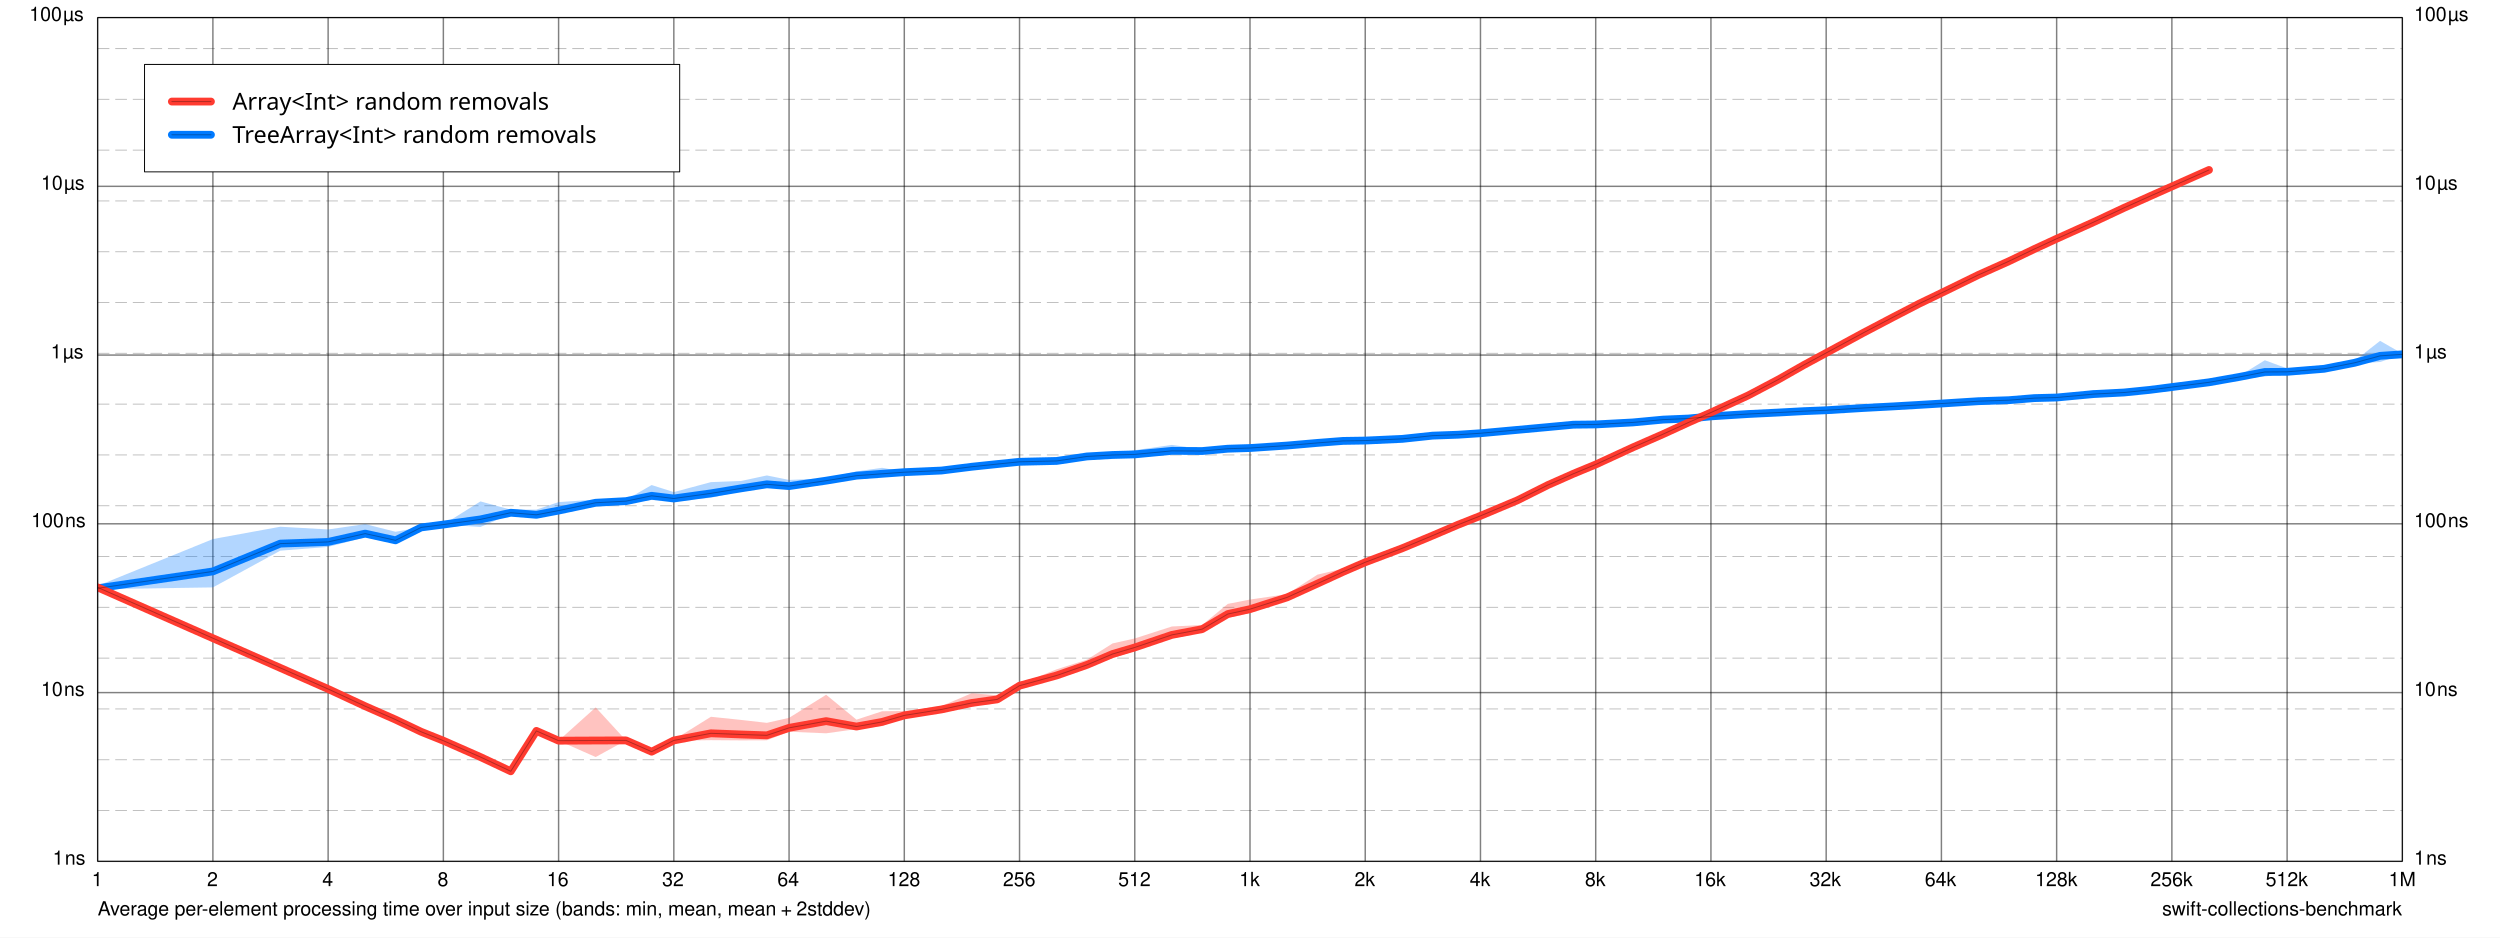
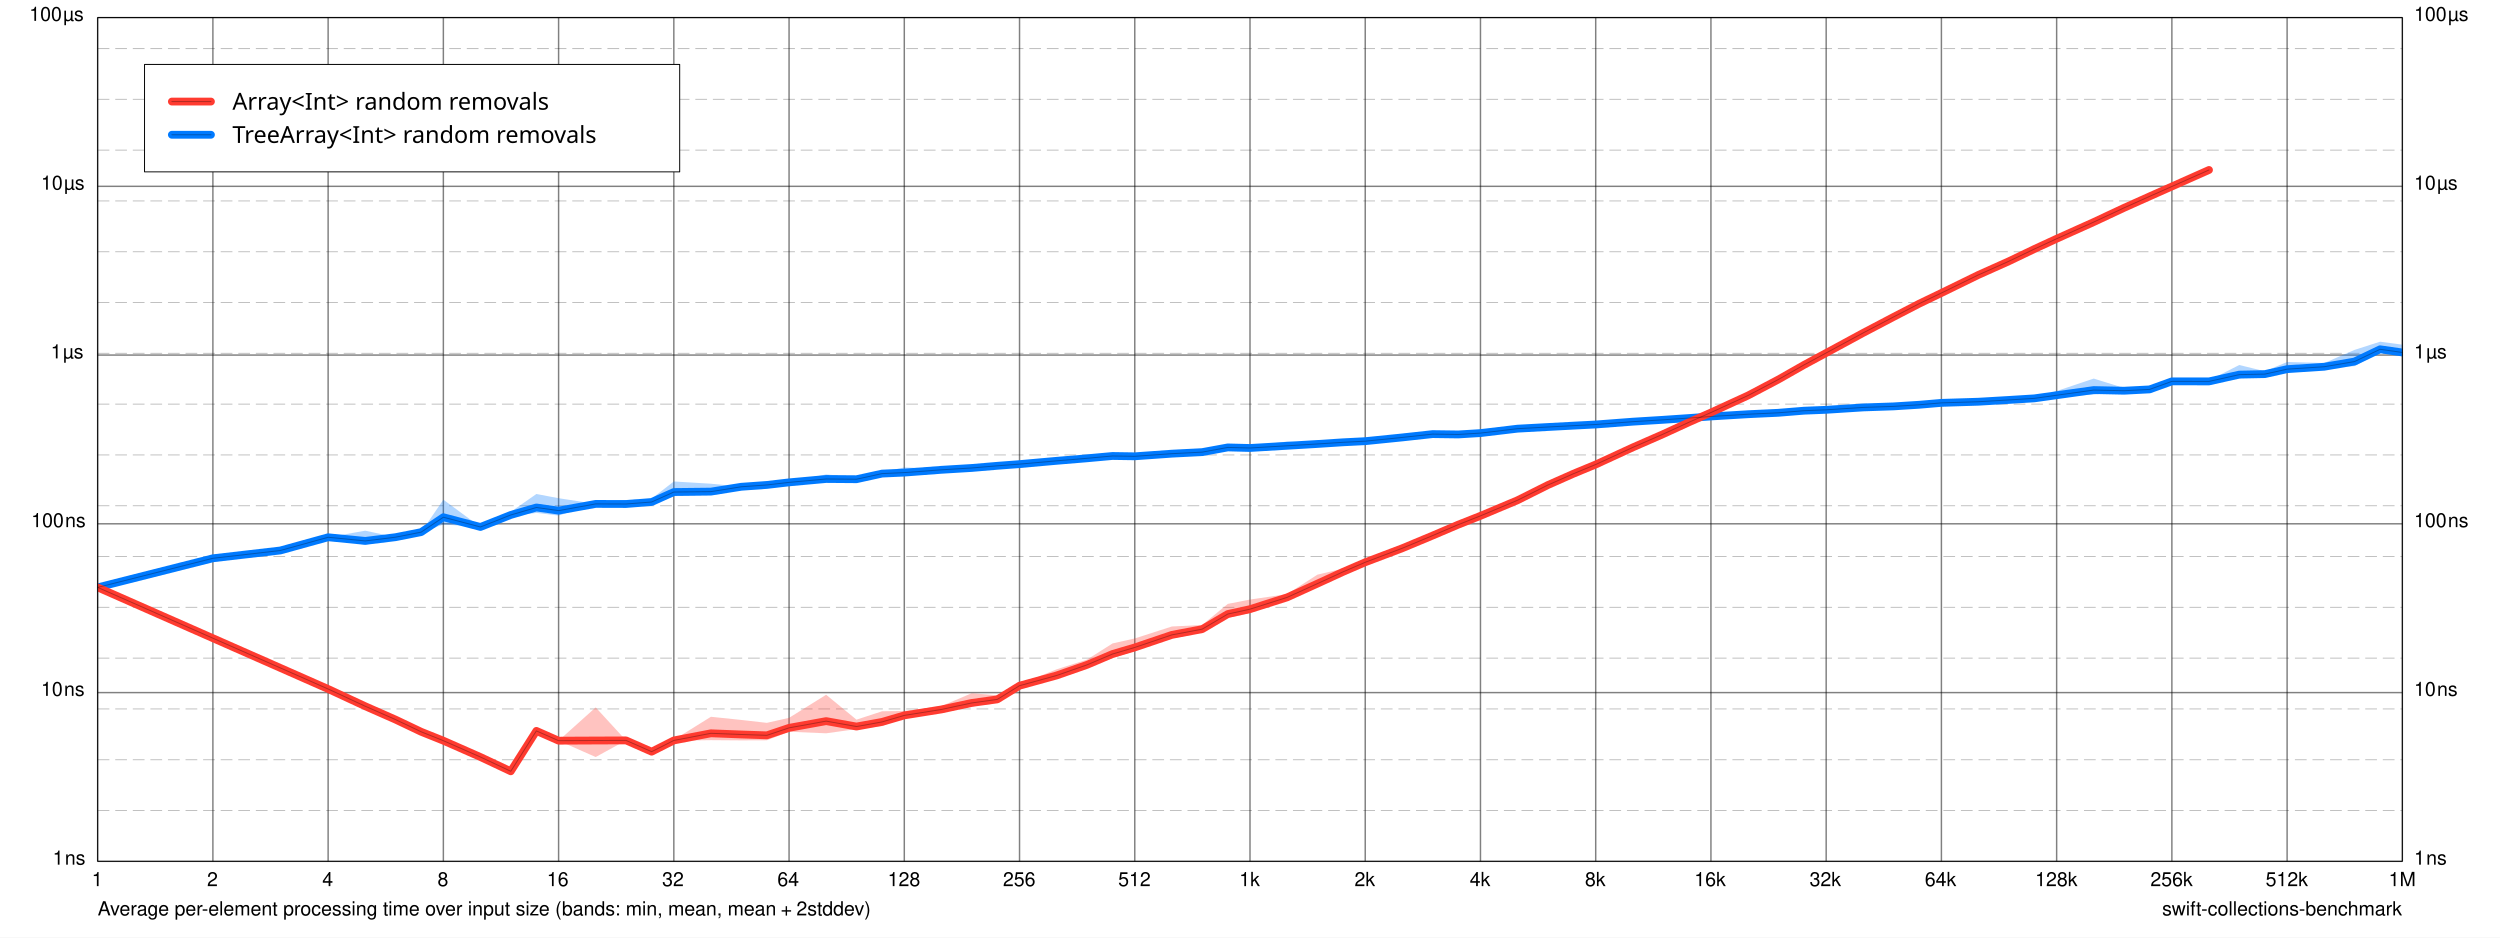
<svg xmlns="http://www.w3.org/2000/svg" xmlns:xlink="http://www.w3.org/1999/xlink" width="1280.0px" height="480.0px" viewBox="0.0 0.0 1280.0 480.0" version="1.1">
  <path d="M 0 0 L 0 480 L 1280 480 L 1280 0 z" fill="#FFFFFF" fill-opacity="1.0" stroke="none" />
  <text x="50" y="468.7" font-family="Helvetica" font-size="10" font-weight="normal" font-style="normal" fill="#000000" fill-opacity="1">Average per-element processing time over input size (bands: min, mean, mean + 2stddev)</text>
  <a xlink:href="https://github.com/apple/swift-collections-benchmark">
    <text x="1107" y="468.7" font-family="Helvetica" font-size="10" font-weight="normal" font-style="normal" fill="#000000" fill-opacity="1">swift-collections-benchmark</text>
  </a>
  <path d="M 50 9 L 50 441" fill="none" stroke-width="0.75" stroke="#000000" stroke-opacity="0.498" stroke-linecap="butt" stroke-linejoin="round" />
  <text x="47" y="453.7" font-family="Helvetica" font-size="10" font-weight="normal" font-style="normal" fill="#000000" fill-opacity="1">1</text>
  <path d="M 109 9 L 109 441" fill="none" stroke-width="0.75" stroke="#000000" stroke-opacity="0.498" stroke-linecap="butt" stroke-linejoin="round" />
  <text x="106" y="453.7" font-family="Helvetica" font-size="10" font-weight="normal" font-style="normal" fill="#000000" fill-opacity="1">2</text>
  <path d="M 168 9 L 168 441" fill="none" stroke-width="0.75" stroke="#000000" stroke-opacity="0.498" stroke-linecap="butt" stroke-linejoin="round" />
  <text x="165" y="453.7" font-family="Helvetica" font-size="10" font-weight="normal" font-style="normal" fill="#000000" fill-opacity="1">4</text>
  <path d="M 227 9 L 227 441" fill="none" stroke-width="0.75" stroke="#000000" stroke-opacity="0.498" stroke-linecap="butt" stroke-linejoin="round" />
  <text x="224" y="453.7" font-family="Helvetica" font-size="10" font-weight="normal" font-style="normal" fill="#000000" fill-opacity="1">8</text>
  <path d="M 286 9 L 286 441" fill="none" stroke-width="0.75" stroke="#000000" stroke-opacity="0.498" stroke-linecap="butt" stroke-linejoin="round" />
  <text x="280" y="453.7" font-family="Helvetica" font-size="10" font-weight="normal" font-style="normal" fill="#000000" fill-opacity="1">16</text>
  <path d="M 345 9 L 345 441" fill="none" stroke-width="0.75" stroke="#000000" stroke-opacity="0.498" stroke-linecap="butt" stroke-linejoin="round" />
  <text x="339" y="453.7" font-family="Helvetica" font-size="10" font-weight="normal" font-style="normal" fill="#000000" fill-opacity="1">32</text>
  <path d="M 404 9 L 404 441" fill="none" stroke-width="0.75" stroke="#000000" stroke-opacity="0.498" stroke-linecap="butt" stroke-linejoin="round" />
  <text x="398" y="453.7" font-family="Helvetica" font-size="10" font-weight="normal" font-style="normal" fill="#000000" fill-opacity="1">64</text>
  <path d="M 463 9 L 463 441" fill="none" stroke-width="0.75" stroke="#000000" stroke-opacity="0.498" stroke-linecap="butt" stroke-linejoin="round" />
  <text x="454.5" y="453.7" font-family="Helvetica" font-size="10" font-weight="normal" font-style="normal" fill="#000000" fill-opacity="1">128</text>
  <path d="M 522 9 L 522 441" fill="none" stroke-width="0.75" stroke="#000000" stroke-opacity="0.498" stroke-linecap="butt" stroke-linejoin="round" />
  <text x="513.5" y="453.7" font-family="Helvetica" font-size="10" font-weight="normal" font-style="normal" fill="#000000" fill-opacity="1">256</text>
  <path d="M 581 9 L 581 441" fill="none" stroke-width="0.75" stroke="#000000" stroke-opacity="0.498" stroke-linecap="butt" stroke-linejoin="round" />
  <text x="572.5" y="453.7" font-family="Helvetica" font-size="10" font-weight="normal" font-style="normal" fill="#000000" fill-opacity="1">512</text>
  <path d="M 640 9 L 640 441" fill="none" stroke-width="0.75" stroke="#000000" stroke-opacity="0.498" stroke-linecap="butt" stroke-linejoin="round" />
  <text x="634.5" y="453.7" font-family="Helvetica" font-size="10" font-weight="normal" font-style="normal" fill="#000000" fill-opacity="1">1k</text>
  <path d="M 699 9 L 699 441" fill="none" stroke-width="0.75" stroke="#000000" stroke-opacity="0.498" stroke-linecap="butt" stroke-linejoin="round" />
  <text x="693.5" y="453.7" font-family="Helvetica" font-size="10" font-weight="normal" font-style="normal" fill="#000000" fill-opacity="1">2k</text>
  <path d="M 758 9 L 758 441" fill="none" stroke-width="0.75" stroke="#000000" stroke-opacity="0.498" stroke-linecap="butt" stroke-linejoin="round" />
  <text x="752.5" y="453.7" font-family="Helvetica" font-size="10" font-weight="normal" font-style="normal" fill="#000000" fill-opacity="1">4k</text>
  <path d="M 817 9 L 817 441" fill="none" stroke-width="0.75" stroke="#000000" stroke-opacity="0.498" stroke-linecap="butt" stroke-linejoin="round" />
  <text x="811.5" y="453.7" font-family="Helvetica" font-size="10" font-weight="normal" font-style="normal" fill="#000000" fill-opacity="1">8k</text>
  <path d="M 876 9 L 876 441" fill="none" stroke-width="0.75" stroke="#000000" stroke-opacity="0.498" stroke-linecap="butt" stroke-linejoin="round" />
  <text x="867.5" y="453.7" font-family="Helvetica" font-size="10" font-weight="normal" font-style="normal" fill="#000000" fill-opacity="1">16k</text>
  <path d="M 935 9 L 935 441" fill="none" stroke-width="0.75" stroke="#000000" stroke-opacity="0.498" stroke-linecap="butt" stroke-linejoin="round" />
  <text x="926.5" y="453.7" font-family="Helvetica" font-size="10" font-weight="normal" font-style="normal" fill="#000000" fill-opacity="1">32k</text>
  <path d="M 994 9 L 994 441" fill="none" stroke-width="0.75" stroke="#000000" stroke-opacity="0.498" stroke-linecap="butt" stroke-linejoin="round" />
  <text x="985.5" y="453.7" font-family="Helvetica" font-size="10" font-weight="normal" font-style="normal" fill="#000000" fill-opacity="1">64k</text>
  <path d="M 1053 9 L 1053 441" fill="none" stroke-width="0.75" stroke="#000000" stroke-opacity="0.498" stroke-linecap="butt" stroke-linejoin="round" />
  <text x="1042" y="453.7" font-family="Helvetica" font-size="10" font-weight="normal" font-style="normal" fill="#000000" fill-opacity="1">128k</text>
  <path d="M 1112 9 L 1112 441" fill="none" stroke-width="0.75" stroke="#000000" stroke-opacity="0.498" stroke-linecap="butt" stroke-linejoin="round" />
  <text x="1101" y="453.7" font-family="Helvetica" font-size="10" font-weight="normal" font-style="normal" fill="#000000" fill-opacity="1">256k</text>
  <path d="M 1171 9 L 1171 441" fill="none" stroke-width="0.75" stroke="#000000" stroke-opacity="0.498" stroke-linecap="butt" stroke-linejoin="round" />
  <text x="1160" y="453.7" font-family="Helvetica" font-size="10" font-weight="normal" font-style="normal" fill="#000000" fill-opacity="1">512k</text>
  <path d="M 1230 9 L 1230 441" fill="none" stroke-width="0.75" stroke="#000000" stroke-opacity="0.498" stroke-linecap="butt" stroke-linejoin="round" />
  <text x="1223" y="453.7" font-family="Helvetica" font-size="10" font-weight="normal" font-style="normal" fill="#000000" fill-opacity="1">1M</text>
  <path d="M 50 441 L 1230 441" fill="none" stroke-width="0.75" stroke="#000000" stroke-opacity="0.498" stroke-linecap="butt" stroke-linejoin="round" />
  <text x="27" y="442.7" font-family="Helvetica" font-size="10" font-weight="normal" font-style="normal" fill="#000000" fill-opacity="1">1 ns</text>
  <text x="1236" y="442.7" font-family="Helvetica" font-size="10" font-weight="normal" font-style="normal" fill="#000000" fill-opacity="1">1 ns</text>
  <path d="M 50 354.6 L 1230 354.6" fill="none" stroke-width="0.75" stroke="#000000" stroke-opacity="0.498" stroke-linecap="butt" stroke-linejoin="round" />
  <text x="21" y="356.3" font-family="Helvetica" font-size="10" font-weight="normal" font-style="normal" fill="#000000" fill-opacity="1">10 ns</text>
  <text x="1236" y="356.3" font-family="Helvetica" font-size="10" font-weight="normal" font-style="normal" fill="#000000" fill-opacity="1">10 ns</text>
  <path d="M 50 268.2 L 1230 268.2" fill="none" stroke-width="0.75" stroke="#000000" stroke-opacity="0.498" stroke-linecap="butt" stroke-linejoin="round" />
  <text x="16" y="269.9" font-family="Helvetica" font-size="10" font-weight="normal" font-style="normal" fill="#000000" fill-opacity="1">100 ns</text>
  <text x="1236" y="269.9" font-family="Helvetica" font-size="10" font-weight="normal" font-style="normal" fill="#000000" fill-opacity="1">100 ns</text>
  <path d="M 50 181.8 L 1230 181.8" fill="none" stroke-width="0.75" stroke="#000000" stroke-opacity="0.498" stroke-linecap="butt" stroke-linejoin="round" />
  <text x="26" y="183.5" font-family="Helvetica" font-size="10" font-weight="normal" font-style="normal" fill="#000000" fill-opacity="1">1 µs</text>
  <text x="1236" y="183.5" font-family="Helvetica" font-size="10" font-weight="normal" font-style="normal" fill="#000000" fill-opacity="1">1 µs</text>
  <path d="M 50 95.4 L 1230 95.4" fill="none" stroke-width="0.75" stroke="#000000" stroke-opacity="0.498" stroke-linecap="butt" stroke-linejoin="round" />
  <text x="21" y="97.1" font-family="Helvetica" font-size="10" font-weight="normal" font-style="normal" fill="#000000" fill-opacity="1">10 µs</text>
  <text x="1236" y="97.1" font-family="Helvetica" font-size="10" font-weight="normal" font-style="normal" fill="#000000" fill-opacity="1">10 µs</text>
  <path d="M 50 9 L 1230 9" fill="none" stroke-width="0.75" stroke="#000000" stroke-opacity="0.498" stroke-linecap="butt" stroke-linejoin="round" />
  <text x="15" y="10.7" font-family="Helvetica" font-size="10" font-weight="normal" font-style="normal" fill="#000000" fill-opacity="1">100 µs</text>
  <text x="1236" y="10.7" font-family="Helvetica" font-size="10" font-weight="normal" font-style="normal" fill="#000000" fill-opacity="1">100 µs</text>
  <path d="M 50 414.99 L 1230 414.99" fill="none" stroke-width="0.5" stroke="#000000" stroke-opacity="0.259" stroke-linecap="butt" stroke-linejoin="round" stroke-dasharray="6 3" stroke-dashoffset="0" />
  <path d="M 50 388.98 L 1230 388.98" fill="none" stroke-width="0.5" stroke="#000000" stroke-opacity="0.259" stroke-linecap="butt" stroke-linejoin="round" stroke-dasharray="6 3" stroke-dashoffset="0" />
  <path d="M 50 362.97 L 1230 362.97" fill="none" stroke-width="0.5" stroke="#000000" stroke-opacity="0.259" stroke-linecap="butt" stroke-linejoin="round" stroke-dasharray="6 3" stroke-dashoffset="0" />
  <path d="M 50 336.96 L 1230 336.96" fill="none" stroke-width="0.5" stroke="#000000" stroke-opacity="0.259" stroke-linecap="butt" stroke-linejoin="round" stroke-dasharray="6 3" stroke-dashoffset="0" />
  <path d="M 50 310.96 L 1230 310.96" fill="none" stroke-width="0.5" stroke="#000000" stroke-opacity="0.259" stroke-linecap="butt" stroke-linejoin="round" stroke-dasharray="6 3" stroke-dashoffset="0" />
  <path d="M 50 284.95 L 1230 284.95" fill="none" stroke-width="0.5" stroke="#000000" stroke-opacity="0.259" stroke-linecap="butt" stroke-linejoin="round" stroke-dasharray="6 3" stroke-dashoffset="0" />
  <path d="M 50 258.94 L 1230 258.94" fill="none" stroke-width="0.5" stroke="#000000" stroke-opacity="0.259" stroke-linecap="butt" stroke-linejoin="round" stroke-dasharray="6 3" stroke-dashoffset="0" />
  <path d="M 50 232.93 L 1230 232.93" fill="none" stroke-width="0.5" stroke="#000000" stroke-opacity="0.259" stroke-linecap="butt" stroke-linejoin="round" stroke-dasharray="6 3" stroke-dashoffset="0" />
  <path d="M 50 206.92 L 1230 206.92" fill="none" stroke-width="0.5" stroke="#000000" stroke-opacity="0.259" stroke-linecap="butt" stroke-linejoin="round" stroke-dasharray="6 3" stroke-dashoffset="0" />
  <path d="M 50 180.91 L 1230 180.91" fill="none" stroke-width="0.5" stroke="#000000" stroke-opacity="0.259" stroke-linecap="butt" stroke-linejoin="round" stroke-dasharray="6 3" stroke-dashoffset="0" />
  <path d="M 50 154.9 L 1230 154.9" fill="none" stroke-width="0.5" stroke="#000000" stroke-opacity="0.259" stroke-linecap="butt" stroke-linejoin="round" stroke-dasharray="6 3" stroke-dashoffset="0" />
  <path d="M 50 128.89 L 1230 128.89" fill="none" stroke-width="0.5" stroke="#000000" stroke-opacity="0.259" stroke-linecap="butt" stroke-linejoin="round" stroke-dasharray="6 3" stroke-dashoffset="0" />
  <path d="M 50 102.88 L 1230 102.88" fill="none" stroke-width="0.5" stroke="#000000" stroke-opacity="0.259" stroke-linecap="butt" stroke-linejoin="round" stroke-dasharray="6 3" stroke-dashoffset="0" />
  <path d="M 50 76.874 L 1230 76.874" fill="none" stroke-width="0.5" stroke="#000000" stroke-opacity="0.259" stroke-linecap="butt" stroke-linejoin="round" stroke-dasharray="6 3" stroke-dashoffset="0" />
  <path d="M 50 50.865 L 1230 50.865" fill="none" stroke-width="0.5" stroke="#000000" stroke-opacity="0.259" stroke-linecap="butt" stroke-linejoin="round" stroke-dasharray="6 3" stroke-dashoffset="0" />
  <path d="M 50 24.856 L 1230 24.856" fill="none" stroke-width="0.5" stroke="#000000" stroke-opacity="0.259" stroke-linecap="butt" stroke-linejoin="round" stroke-dasharray="6 3" stroke-dashoffset="0" />
  <path d="M 74 33 L 74 88 L 348 88 L 348 33 z" fill="#FFFFFF" fill-opacity="1.0" stroke="none" />
  <clipPath id="clip-0">
    <path d="M 50 9 L 50 441 L 1230 441 L 1230 9 z" />
  </clipPath>
  <g clip-path="url(#clip-0)">
-     <path d="M 50 299.94L 109 276L 143.51 269.68L 168 271.08L 186.99 268.33L 202.51 272.27L 215.63 269.96L 227 268.58L 245.99 256.72L 261.51 260.96L 274.63 260.9L 286 257.08L 304.99 255.79L 320.51 255.91L 333.63 248.34L 345 251.95L 363.99 246.85L 379.51 246.25L 392.63 243.42L 404 245.72L 422.99 244.89L 438.51 241.34L 451.63 239.52L 463 241.51L 481.99 240.19L 497.51 237.94L 510.63 237.08L 522 235.09L 540.99 235.39L 556.51 232.59L 569.63 232.72L 581 230.51L 599.99 227.79L 615.51 229.94L 628.63 228.52L 640 228.26L 658.99 227.32L 674.51 225.15L 687.63 225.64L 699 223.97L 717.99 224.32L 733.51 221.79L 746.63 222.42L 758 221.05L 776.99 219.45L 792.51 217.66L 805.63 216.78L 817 216.98L 835.99 215.78L 851.51 214.54L 864.63 213.85L 876 212.72L 894.99 211.8L 910.51 210.8L 923.63 209.57L 935 210.01L 953.99 208.74L 969.51 207.66L 982.63 207.28L 994 206.37L 1013 204.85L 1028.5 203.88L 1041.6 203.66L 1053 203.2L 1072 199.77L 1087.5 200.75L 1100.6 198.93L 1112 197.68L 1131 194.26L 1146.5 192.52L 1159.6 184.45L 1171 188.64L 1190 187.13L 1205.5 184.75L 1218.6 174.52L 1230 181.05L 1230 181.55L 1218.6 185.34L 1205.5 186.13L 1190 189.42L 1171 191L 1159.6 192.82L 1146.5 193.17L 1131 196.27L 1112 198.34L 1100.6 199.87L 1087.5 201.04L 1072 202.49L 1053 203.65L 1041.6 203.89L 1028.5 205.27L 1013 205.61L 994 206.7L 982.63 207.3L 969.51 208.21L 953.99 208.94L 935 210.07L 923.63 210.85L 910.51 211.38L 894.99 212.05L 876 213.34L 864.63 214.43L 851.51 214.95L 835.99 216.47L 817 217.43L 805.63 217.67L 792.51 219.04L 776.99 220.32L 758 222.1L 746.63 222.62L 733.51 223.51L 717.99 224.84L 699 226.15L 687.63 225.79L 674.51 227.35L 658.99 228.4L 640 229.8L 628.63 230.19L 615.51 231.28L 599.99 231.98L 581 233.43L 569.63 233.03L 556.51 234.1L 540.99 236.22L 522 236.92L 510.63 237.79L 497.51 239.35L 481.99 241.18L 463 241.85L 451.63 243.73L 438.51 244.35L 422.99 246.54L 404 250.07L 392.63 249.71L 379.51 251.45L 363.99 254.86L 345 256.46L 333.63 256.01L 320.51 256.82L 304.99 258L 286 263.08L 274.63 264.57L 261.51 263.09L 245.99 269.81L 227 268.58L 215.63 270.07L 202.51 278.33L 186.99 275.1L 168 280.01L 143.51 281.94L 109 300.75L 50 301.66" fill="#007AFF" fill-opacity="0.302" stroke="none" />
+     <path d="M 50 300.75L 109 285.84L 143.51 281.6L 168 275.08L 186.99 271.71L 202.51 275.04L 215.63 272.45L 227 255.85L 245.99 269.81L 261.51 262.08L 274.63 252.92L 286 255.08L 304.99 258L 320.51 256L 333.63 255.3L 345 246.51L 363.99 247.66L 379.51 249.22L 392.63 247.14L 404 246.77L 422.99 242.91L 438.51 244.25L 451.63 241.6L 463 239.32L 481.99 240.08L 497.51 238.8L 510.63 237.39L 522 237.52L 540.99 235.56L 556.51 233.47L 569.63 232.48L 581 233.3L 599.99 231.98L 615.51 229.82L 628.63 228.6L 640 228.44L 658.99 226.06L 674.51 226.84L 687.63 225.73L 699 225.85L 717.99 222.18L 733.51 220.93L 746.63 222.12L 758 221.61L 776.99 218.18L 792.51 217.79L 805.63 217.07L 817 216.79L 835.99 215.72L 851.51 214.34L 864.63 213.66L 876 212.36L 894.99 211.91L 910.51 209.87L 923.63 209.93L 935 209.41L 953.99 208.57L 969.51 207.94L 982.63 206.86L 994 206.08L 1013 205.57L 1028.5 204.47L 1041.6 203.49L 1053 200.2L 1072 193.83L 1087.5 198.66L 1100.6 198.6L 1112 194.21L 1131 194.77L 1146.5 186.88L 1159.6 190.09L 1171 185.35L 1190 185.88L 1205.5 179.15L 1218.6 174.94L 1230 176.47L 1230 181.99L 1218.6 180.32L 1205.5 187.48L 1190 188.47L 1171 190.4L 1159.6 192.07L 1146.5 193.72L 1131 195.46L 1112 195.64L 1100.6 199.64L 1087.5 200.55L 1072 202.03L 1053 203.15L 1041.6 204.13L 1028.5 204.87L 1013 205.72L 994 206.34L 982.63 207.37L 969.51 208.11L 953.99 208.61L 935 209.97L 923.63 210.4L 910.51 211.89L 894.99 212.14L 876 213.54L 864.63 214.19L 851.51 215.16L 835.99 215.96L 817 217.54L 805.63 218.24L 792.51 218.92L 776.99 219.96L 758 221.78L 746.63 222.55L 733.51 222.75L 717.99 224.61L 699 225.89L 687.63 226.73L 674.51 227.47L 658.99 229.04L 640 229.7L 628.63 229.26L 615.51 232.09L 599.99 232.39L 581 233.74L 569.63 233.82L 556.51 235.08L 540.99 236.07L 522 237.67L 510.63 238.89L 497.51 239.89L 481.99 240.71L 463 242.96L 451.63 242.8L 438.51 245.76L 422.99 246.1L 404 247.03L 392.63 248.7L 379.51 249.23L 363.99 253.25L 345 254.04L 333.63 257.66L 320.51 258.8L 304.99 258L 286 263.97L 274.63 262.61L 261.51 264.23L 245.99 269.81L 227 268.58L 215.63 272.45L 202.51 275.04L 186.99 278.99L 168 275.08L 143.51 281.94L 109 285.84L 50 300.75" fill="#007AFF" fill-opacity="0.302" stroke="none" />
    <path d="M 50 300.75L 109 326.76L 143.51 341.97L 168 352.77L 186.99 360.33L 202.51 367.18L 215.63 374.67L 227 377.97L 245.99 386.34L 261.51 394.9L 274.63 374.22L 286 379.23L 304.99 362.18L 320.51 379.08L 333.63 384.86L 345 378.8L 363.99 366.99L 379.51 368.61L 392.63 370.1L 404 367.53L 422.99 355.71L 438.51 368.47L 451.63 364.17L 463 364.03L 481.99 361.52L 497.51 354.94L 510.63 355.98L 522 350.27L 540.99 342.69L 556.51 337.75L 569.63 329.43L 581 326.88L 599.99 320.76L 615.51 320L 628.63 309.19L 640 306.97L 658.99 304.2L 674.51 294.23L 687.63 291.12L 699 286.53L 717.99 280.09L 733.51 274.18L 746.63 266.88L 758 263.65L 776.99 255.09L 792.51 247.93L 805.63 242.32L 817 237.72L 835.99 227.52L 851.51 221.71L 864.63 214.92L 876 210.46L 894.99 202.46L 910.51 194.2L 923.63 186.73L 935 180.65L 953.99 170.38L 969.51 162.17L 982.63 155.25L 994 149.62L 1013 140.05L 1028.5 133.64L 1041.6 127.43L 1053 121.64L 1072 113.61L 1087.5 106.18L 1100.6 99.443L 1112 94.649L 1131 87.025L 1131 87.025L 1112 95.765L 1100.6 100.94L 1087.5 106.51L 1072 113.72L 1053 122.44L 1041.6 127.52L 1028.5 133.83L 1013 140.96L 994 150.13L 982.63 155.56L 969.51 162.31L 953.99 170.44L 935 180.74L 923.63 186.89L 910.51 194.35L 894.99 202.52L 876 211.48L 864.63 216.72L 851.51 222.48L 835.99 229.64L 817 237.85L 805.63 242.6L 792.51 248.48L 776.99 256.48L 758 264.27L 746.63 269.25L 733.51 274.23L 717.99 280.9L 699 288.36L 687.63 293.4L 674.51 300.59L 658.99 306.47L 640 313.8L 628.63 316.41L 615.51 322.9L 599.99 326.71L 581 333.26L 569.63 336.97L 556.51 341.41L 540.99 347.01L 522 351.36L 510.63 358.85L 497.51 361.84L 481.99 363.86L 463 367.11L 451.63 371.76L 438.51 373.31L 422.99 375.45L 404 374.66L 392.63 379.03L 379.51 379.08L 363.99 378.96L 345 379.23L 333.63 384.86L 320.51 379.08L 304.99 387.6L 286 379.23L 274.63 374.22L 261.51 394.9L 245.99 388.06L 227 379.68L 215.63 374.67L 202.51 368.89L 186.99 362.05L 168 352.77L 143.51 341.97L 109 326.76L 50 300.75" fill="#FF3B30" fill-opacity="0.302" stroke="none" />
-     <path d="M 50 301.2L 109 292.56L 143.51 278.33L 168 277.46L 186.99 273.21L 202.51 276.65L 215.63 270.04L 227 268.58L 245.99 265.93L 261.51 262.52L 274.63 263.58L 286 261.42L 304.99 257.41L 320.51 256.58L 333.63 253.85L 345 255.23L 363.99 252.6L 379.51 250.02L 392.63 247.96L 404 248.89L 422.99 246.1L 438.51 243.54L 451.63 242.58L 463 241.76L 481.99 240.92L 497.51 238.98L 510.63 237.6L 522 236.44L 540.99 236L 556.51 233.7L 569.63 232.95L 581 232.65L 599.99 230.84L 615.51 230.93L 628.63 229.74L 640 229.39L 658.99 228.12L 674.51 226.77L 687.63 225.75L 699 225.57L 717.99 224.7L 733.51 223.05L 746.63 222.57L 758 221.82L 776.99 220.09L 792.51 218.67L 805.63 217.44L 817 217.31L 835.99 216.29L 851.51 214.84L 864.63 214.28L 876 213.18L 894.99 211.98L 910.51 211.22L 923.63 210.51L 935 210.05L 953.99 208.89L 969.51 208.06L 982.63 207.3L 994 206.61L 1013 205.41L 1028.5 204.9L 1041.6 203.83L 1053 203.53L 1072 201.76L 1087.5 200.96L 1100.6 199.63L 1112 198.17L 1131 195.74L 1146.5 193L 1159.6 190.45L 1171 190.37L 1190 188.81L 1205.5 185.76L 1218.6 182.2L 1230 181.42" fill="none" stroke-width="4" stroke="#007AFF" stroke-opacity="1" stroke-linecap="round" stroke-linejoin="round" />
+     <path d="M 50 300.75L 109 285.84L 143.51 281.85L 168 275.08L 186.99 276.95L 202.51 275.04L 215.63 272.45L 227 264.82L 245.99 269.81L 261.51 263.66L 274.63 259.83L 286 261.44L 304.99 258L 320.51 258.05L 333.63 257.03L 345 251.92L 363.99 251.71L 379.51 249.23L 392.63 248.29L 404 246.97L 422.99 245.24L 438.51 245.36L 451.63 242.48L 463 241.97L 481.99 240.54L 497.51 239.6L 510.63 238.49L 522 237.63L 540.99 235.94L 556.51 234.65L 569.63 233.46L 581 233.63L 599.99 232.28L 615.51 231.49L 628.63 229.08L 640 229.37L 658.99 228.24L 674.51 227.31L 687.63 226.46L 699 225.88L 717.99 223.96L 733.51 222.26L 746.63 222.44L 758 221.74L 776.99 219.48L 792.51 218.63L 805.63 217.93L 817 217.34L 835.99 215.9L 851.51 214.94L 864.63 214.05L 876 213.23L 894.99 212.08L 910.51 211.35L 923.63 210.28L 935 209.82L 953.99 208.6L 969.51 208.07L 982.63 207.24L 994 206.27L 1013 205.68L 1028.5 204.77L 1041.6 203.96L 1053 202.36L 1072 199.71L 1087.5 200.05L 1100.6 199.37L 1112 195.26L 1131 195.28L 1146.5 191.81L 1159.6 191.54L 1171 189.01L 1190 187.77L 1205.5 185.12L 1218.6 178.84L 1230 180.47" fill="none" stroke-width="4" stroke="#007AFF" stroke-opacity="1" stroke-linecap="round" stroke-linejoin="round" />
    <path d="M 50 300.75L 109 326.76L 143.51 341.97L 168 352.77L 186.99 361.59L 202.51 368.43L 215.63 374.67L 227 379.23L 245.99 387.6L 261.51 394.9L 274.63 374.22L 286 379.23L 304.99 379.14L 320.51 379.08L 333.63 384.86L 345 379.11L 363.99 375.45L 379.51 376.05L 392.63 376.49L 404 372.66L 422.99 369.21L 438.51 371.99L 451.63 369.62L 463 366.28L 481.99 363.24L 497.51 359.91L 510.63 358.08L 522 351.07L 540.99 345.84L 556.51 340.42L 569.63 334.85L 581 331.49L 599.99 325.06L 615.51 322.12L 628.63 314.39L 640 311.89L 658.99 305.86L 674.51 298.82L 687.63 292.79L 699 287.88L 717.99 280.69L 733.51 274.21L 746.63 268.61L 758 264.11L 776.99 256.12L 792.51 248.34L 805.63 242.53L 817 237.82L 835.99 229.07L 851.51 222.27L 864.63 216.24L 876 211.21L 894.99 202.5L 910.51 194.31L 923.63 186.85L 935 180.71L 953.99 170.42L 969.51 162.27L 982.63 155.48L 994 150L 1013 140.72L 1028.5 133.78L 1041.6 127.5L 1053 122.23L 1072 113.69L 1087.5 106.42L 1100.6 100.54L 1112 95.47L 1131 87.025" fill="none" stroke-width="4" stroke="#FF3B30" stroke-opacity="1" stroke-linecap="round" stroke-linejoin="round" />
-     <path d="M 50 301.2L 109 292.56L 143.51 278.33L 168 277.46L 186.99 273.21L 202.51 276.65L 215.63 270.04L 227 268.58L 245.99 265.93L 261.51 262.52L 274.63 263.58L 286 261.42L 304.99 257.41L 320.51 256.58L 333.63 253.85L 345 255.23L 363.99 252.6L 379.51 250.02L 392.63 247.96L 404 248.89L 422.99 246.1L 438.51 243.54L 451.63 242.58L 463 241.76L 481.99 240.92L 497.51 238.98L 510.63 237.6L 522 236.44L 540.99 236L 556.51 233.7L 569.63 232.95L 581 232.65L 599.99 230.84L 615.51 230.93L 628.63 229.74L 640 229.39L 658.99 228.12L 674.51 226.77L 687.63 225.75L 699 225.57L 717.99 224.7L 733.51 223.05L 746.63 222.57L 758 221.82L 776.99 220.09L 792.51 218.67L 805.63 217.44L 817 217.31L 835.99 216.29L 851.51 214.84L 864.63 214.28L 876 213.18L 894.99 211.98L 910.51 211.22L 923.63 210.51L 935 210.05L 953.99 208.89L 969.51 208.06L 982.63 207.3L 994 206.61L 1013 205.41L 1028.5 204.9L 1041.6 203.83L 1053 203.53L 1072 201.76L 1087.5 200.96L 1100.6 199.63L 1112 198.17L 1131 195.74L 1146.5 193L 1159.6 190.45L 1171 190.37L 1190 188.81L 1205.5 185.76L 1218.6 182.2L 1230 181.42" fill="none" stroke-width="0.5" stroke="#000000" stroke-opacity="0.302" stroke-linecap="round" stroke-linejoin="round" />
+     <path d="M 50 300.75L 109 285.84L 143.51 281.85L 168 275.08L 186.99 276.95L 202.51 275.04L 215.63 272.45L 227 264.82L 245.99 269.81L 261.51 263.66L 274.63 259.83L 286 261.44L 304.99 258L 320.51 258.05L 333.63 257.03L 345 251.92L 363.99 251.71L 379.51 249.23L 392.63 248.29L 404 246.97L 422.99 245.24L 438.51 245.36L 451.63 242.48L 463 241.97L 481.99 240.54L 497.51 239.6L 510.63 238.49L 522 237.63L 540.99 235.94L 556.51 234.65L 569.63 233.46L 581 233.63L 599.99 232.28L 615.51 231.49L 628.63 229.08L 640 229.37L 658.99 228.24L 674.51 227.31L 687.63 226.46L 699 225.88L 717.99 223.96L 733.51 222.26L 746.63 222.44L 758 221.74L 776.99 219.48L 792.51 218.63L 805.63 217.93L 817 217.34L 835.99 215.9L 851.51 214.94L 864.63 214.05L 876 213.23L 894.99 212.08L 910.51 211.35L 923.63 210.28L 935 209.82L 953.99 208.6L 969.51 208.07L 982.63 207.24L 994 206.27L 1013 205.68L 1028.5 204.77L 1041.6 203.96L 1053 202.36L 1072 199.71L 1087.5 200.05L 1100.6 199.37L 1112 195.26L 1131 195.28L 1146.5 191.81L 1159.6 191.54L 1171 189.01L 1190 187.77L 1205.5 185.12L 1218.6 178.84L 1230 180.47" fill="none" stroke-width="0.5" stroke="#000000" stroke-opacity="0.302" stroke-linecap="round" stroke-linejoin="round" />
    <path d="M 50 300.75L 109 326.76L 143.51 341.97L 168 352.77L 186.99 361.59L 202.51 368.43L 215.63 374.67L 227 379.23L 245.99 387.6L 261.51 394.9L 274.63 374.22L 286 379.23L 304.99 379.14L 320.51 379.08L 333.63 384.86L 345 379.11L 363.99 375.45L 379.51 376.05L 392.63 376.49L 404 372.66L 422.99 369.21L 438.51 371.99L 451.63 369.62L 463 366.28L 481.99 363.24L 497.51 359.91L 510.63 358.08L 522 351.07L 540.99 345.84L 556.51 340.42L 569.63 334.85L 581 331.49L 599.99 325.06L 615.51 322.12L 628.63 314.39L 640 311.89L 658.99 305.86L 674.51 298.82L 687.63 292.79L 699 287.88L 717.99 280.69L 733.51 274.21L 746.63 268.61L 758 264.11L 776.99 256.12L 792.51 248.34L 805.63 242.53L 817 237.82L 835.99 229.07L 851.51 222.27L 864.63 216.24L 876 211.21L 894.99 202.5L 910.51 194.31L 923.63 186.85L 935 180.71L 953.99 170.42L 969.51 162.27L 982.63 155.48L 994 150L 1013 140.72L 1028.5 133.78L 1041.6 127.5L 1053 122.23L 1072 113.69L 1087.5 106.42L 1100.6 100.54L 1112 95.47L 1131 87.025" fill="none" stroke-width="0.5" stroke="#000000" stroke-opacity="0.302" stroke-linecap="round" stroke-linejoin="round" />
  </g>
  <path d="M 74 33 L 74 88 L 348 88 L 348 33 z" fill="#FFFFFF" fill-opacity="0.702" stroke-width="0.5" stroke="#000000" stroke-opacity="1" stroke-linecap="round" stroke-linejoin="round" />
  <path d="M 88 52 L 108 52" fill="none" stroke-width="4" stroke="#FF3B30" stroke-opacity="1" stroke-linecap="round" stroke-linejoin="round" />
  <path d="M 88 52 L 108 52" fill="none" stroke-width="0.5" stroke="#000000" stroke-opacity="0.302" stroke-linecap="round" stroke-linejoin="round" />
  <text x="119" y="56.17" font-family="Menlo" font-size="12" font-weight="normal" font-style="normal" fill="#000000" fill-opacity="1">Array&lt;Int&gt; random removals</text>
  <path d="M 88 69 L 108 69" fill="none" stroke-width="4" stroke="#007AFF" stroke-opacity="1" stroke-linecap="round" stroke-linejoin="round" />
  <path d="M 88 69 L 108 69" fill="none" stroke-width="0.5" stroke="#000000" stroke-opacity="0.302" stroke-linecap="round" stroke-linejoin="round" />
  <text x="119" y="73.17" font-family="Menlo" font-size="12" font-weight="normal" font-style="normal" fill="#000000" fill-opacity="1">TreeArray&lt;Int&gt; random removals</text>
  <path d="M 50 9 L 50 441 L 1230 441 L 1230 9 z" fill="none" stroke-width="0.5" stroke="#000000" stroke-opacity="1" stroke-linecap="round" stroke-linejoin="round" />
</svg>
